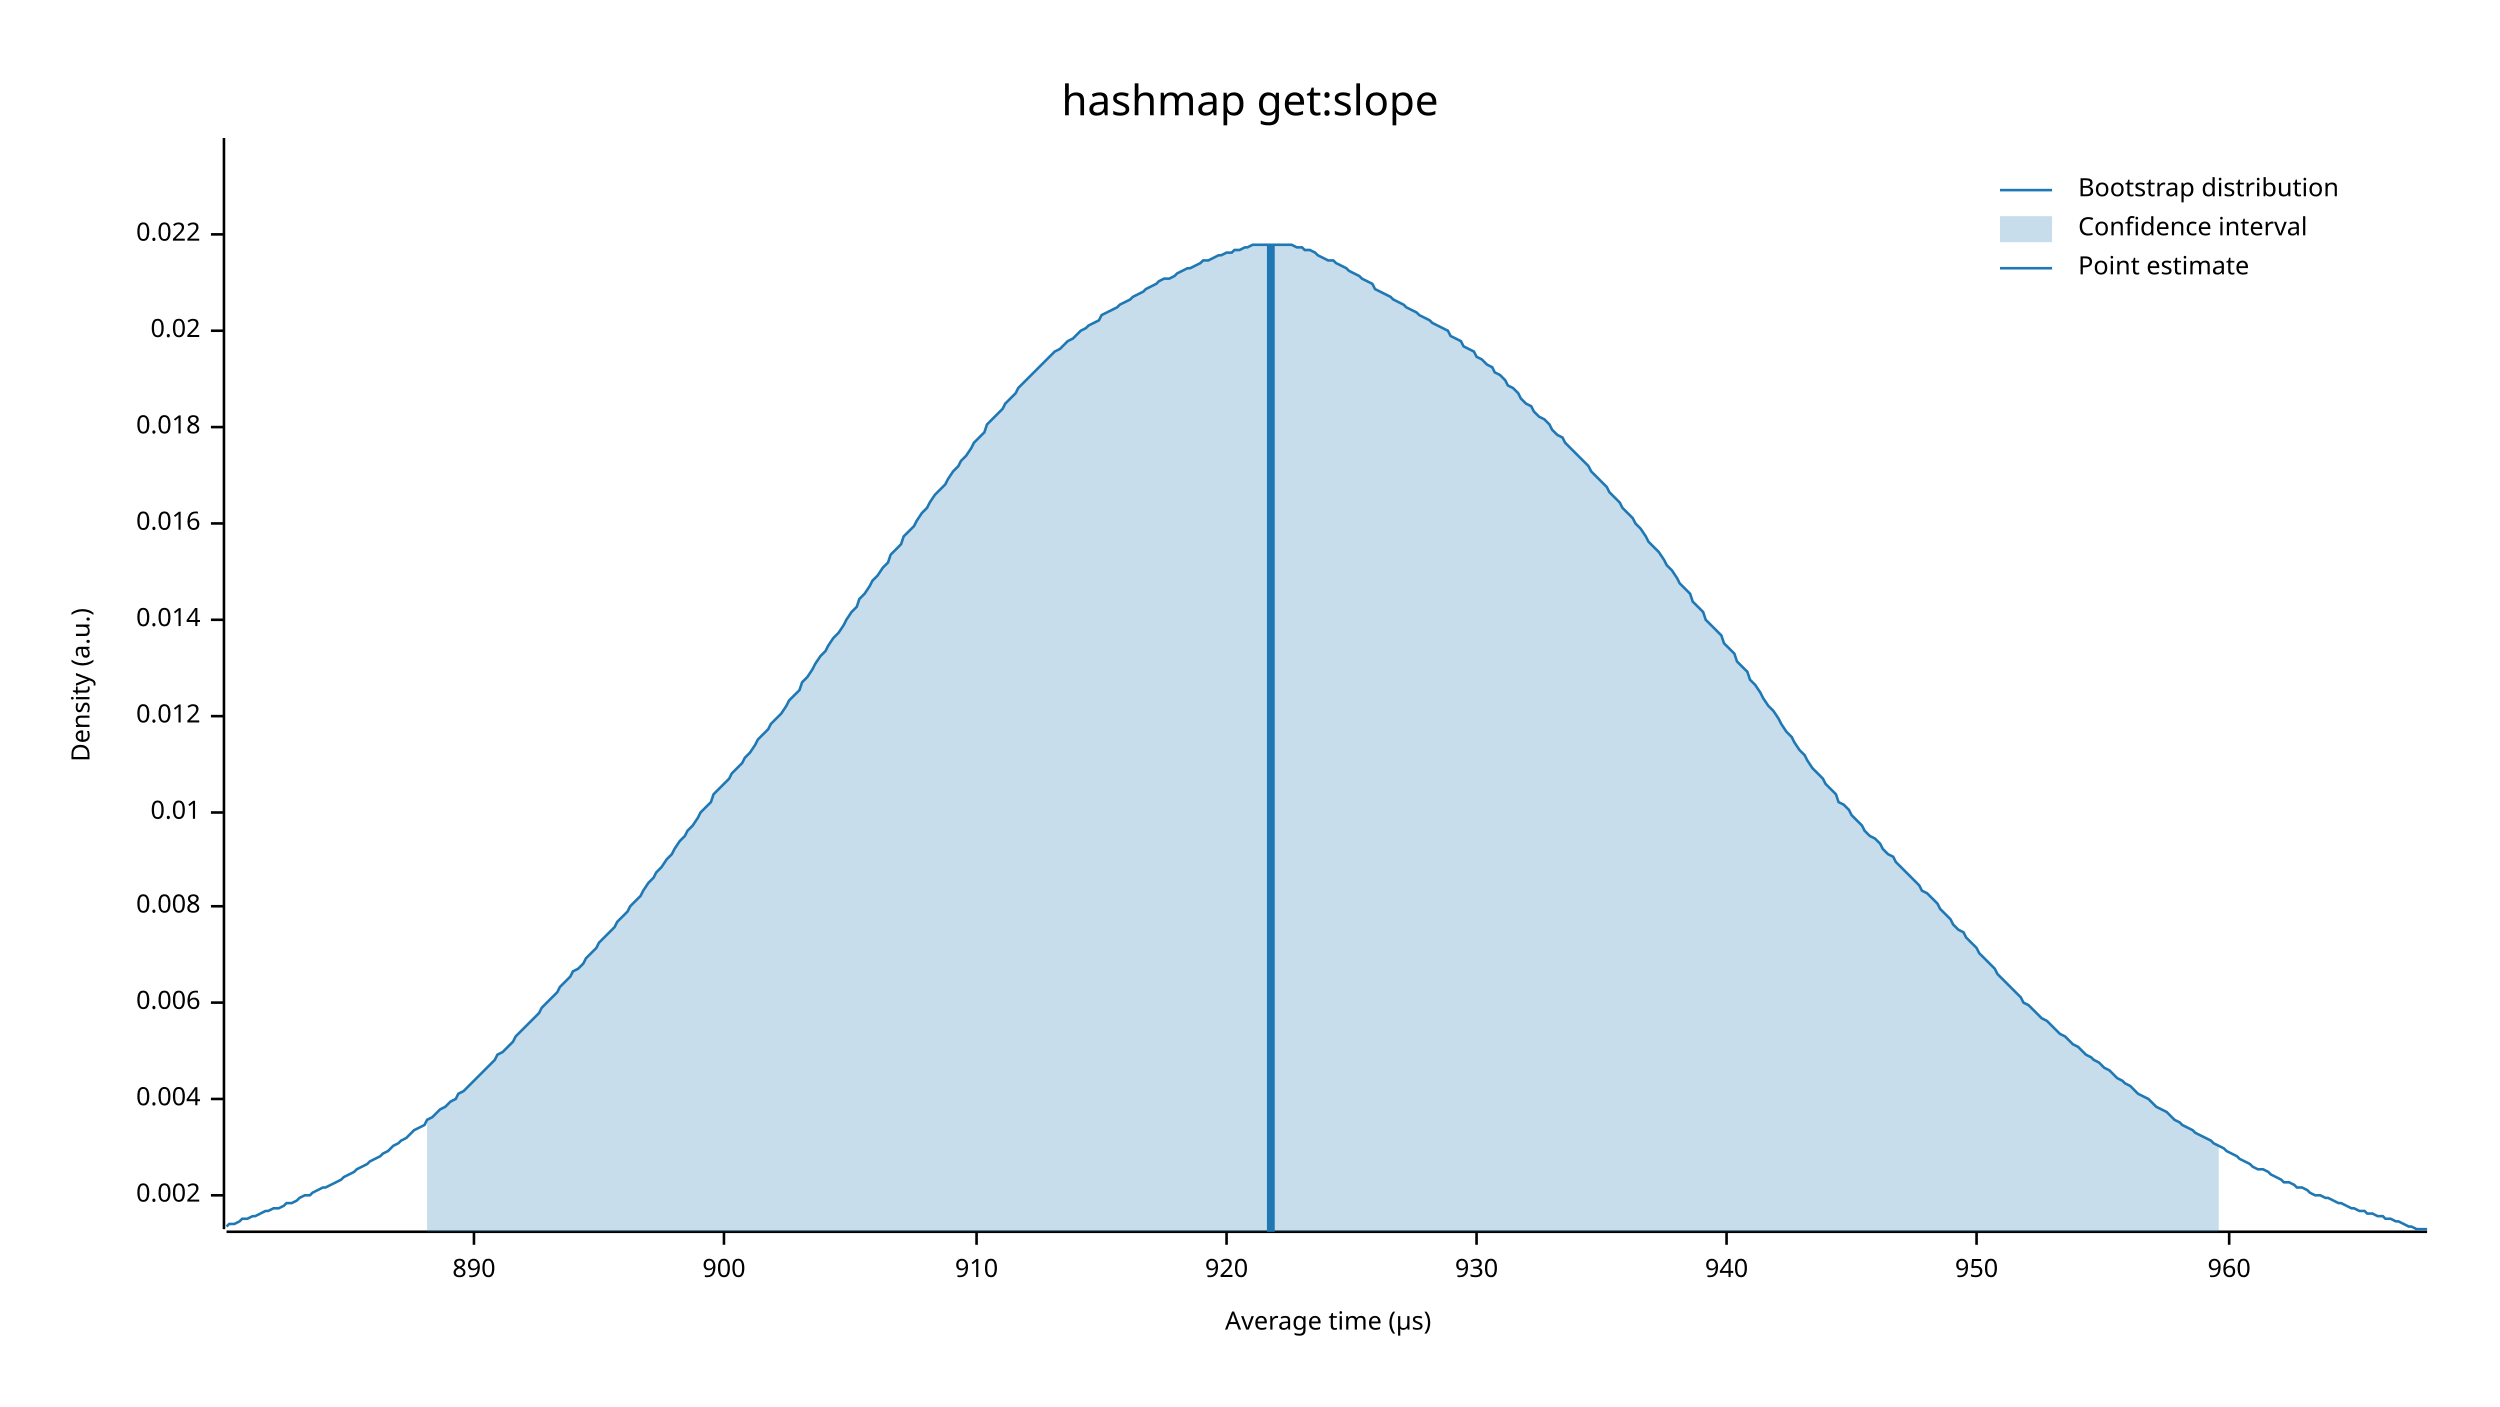
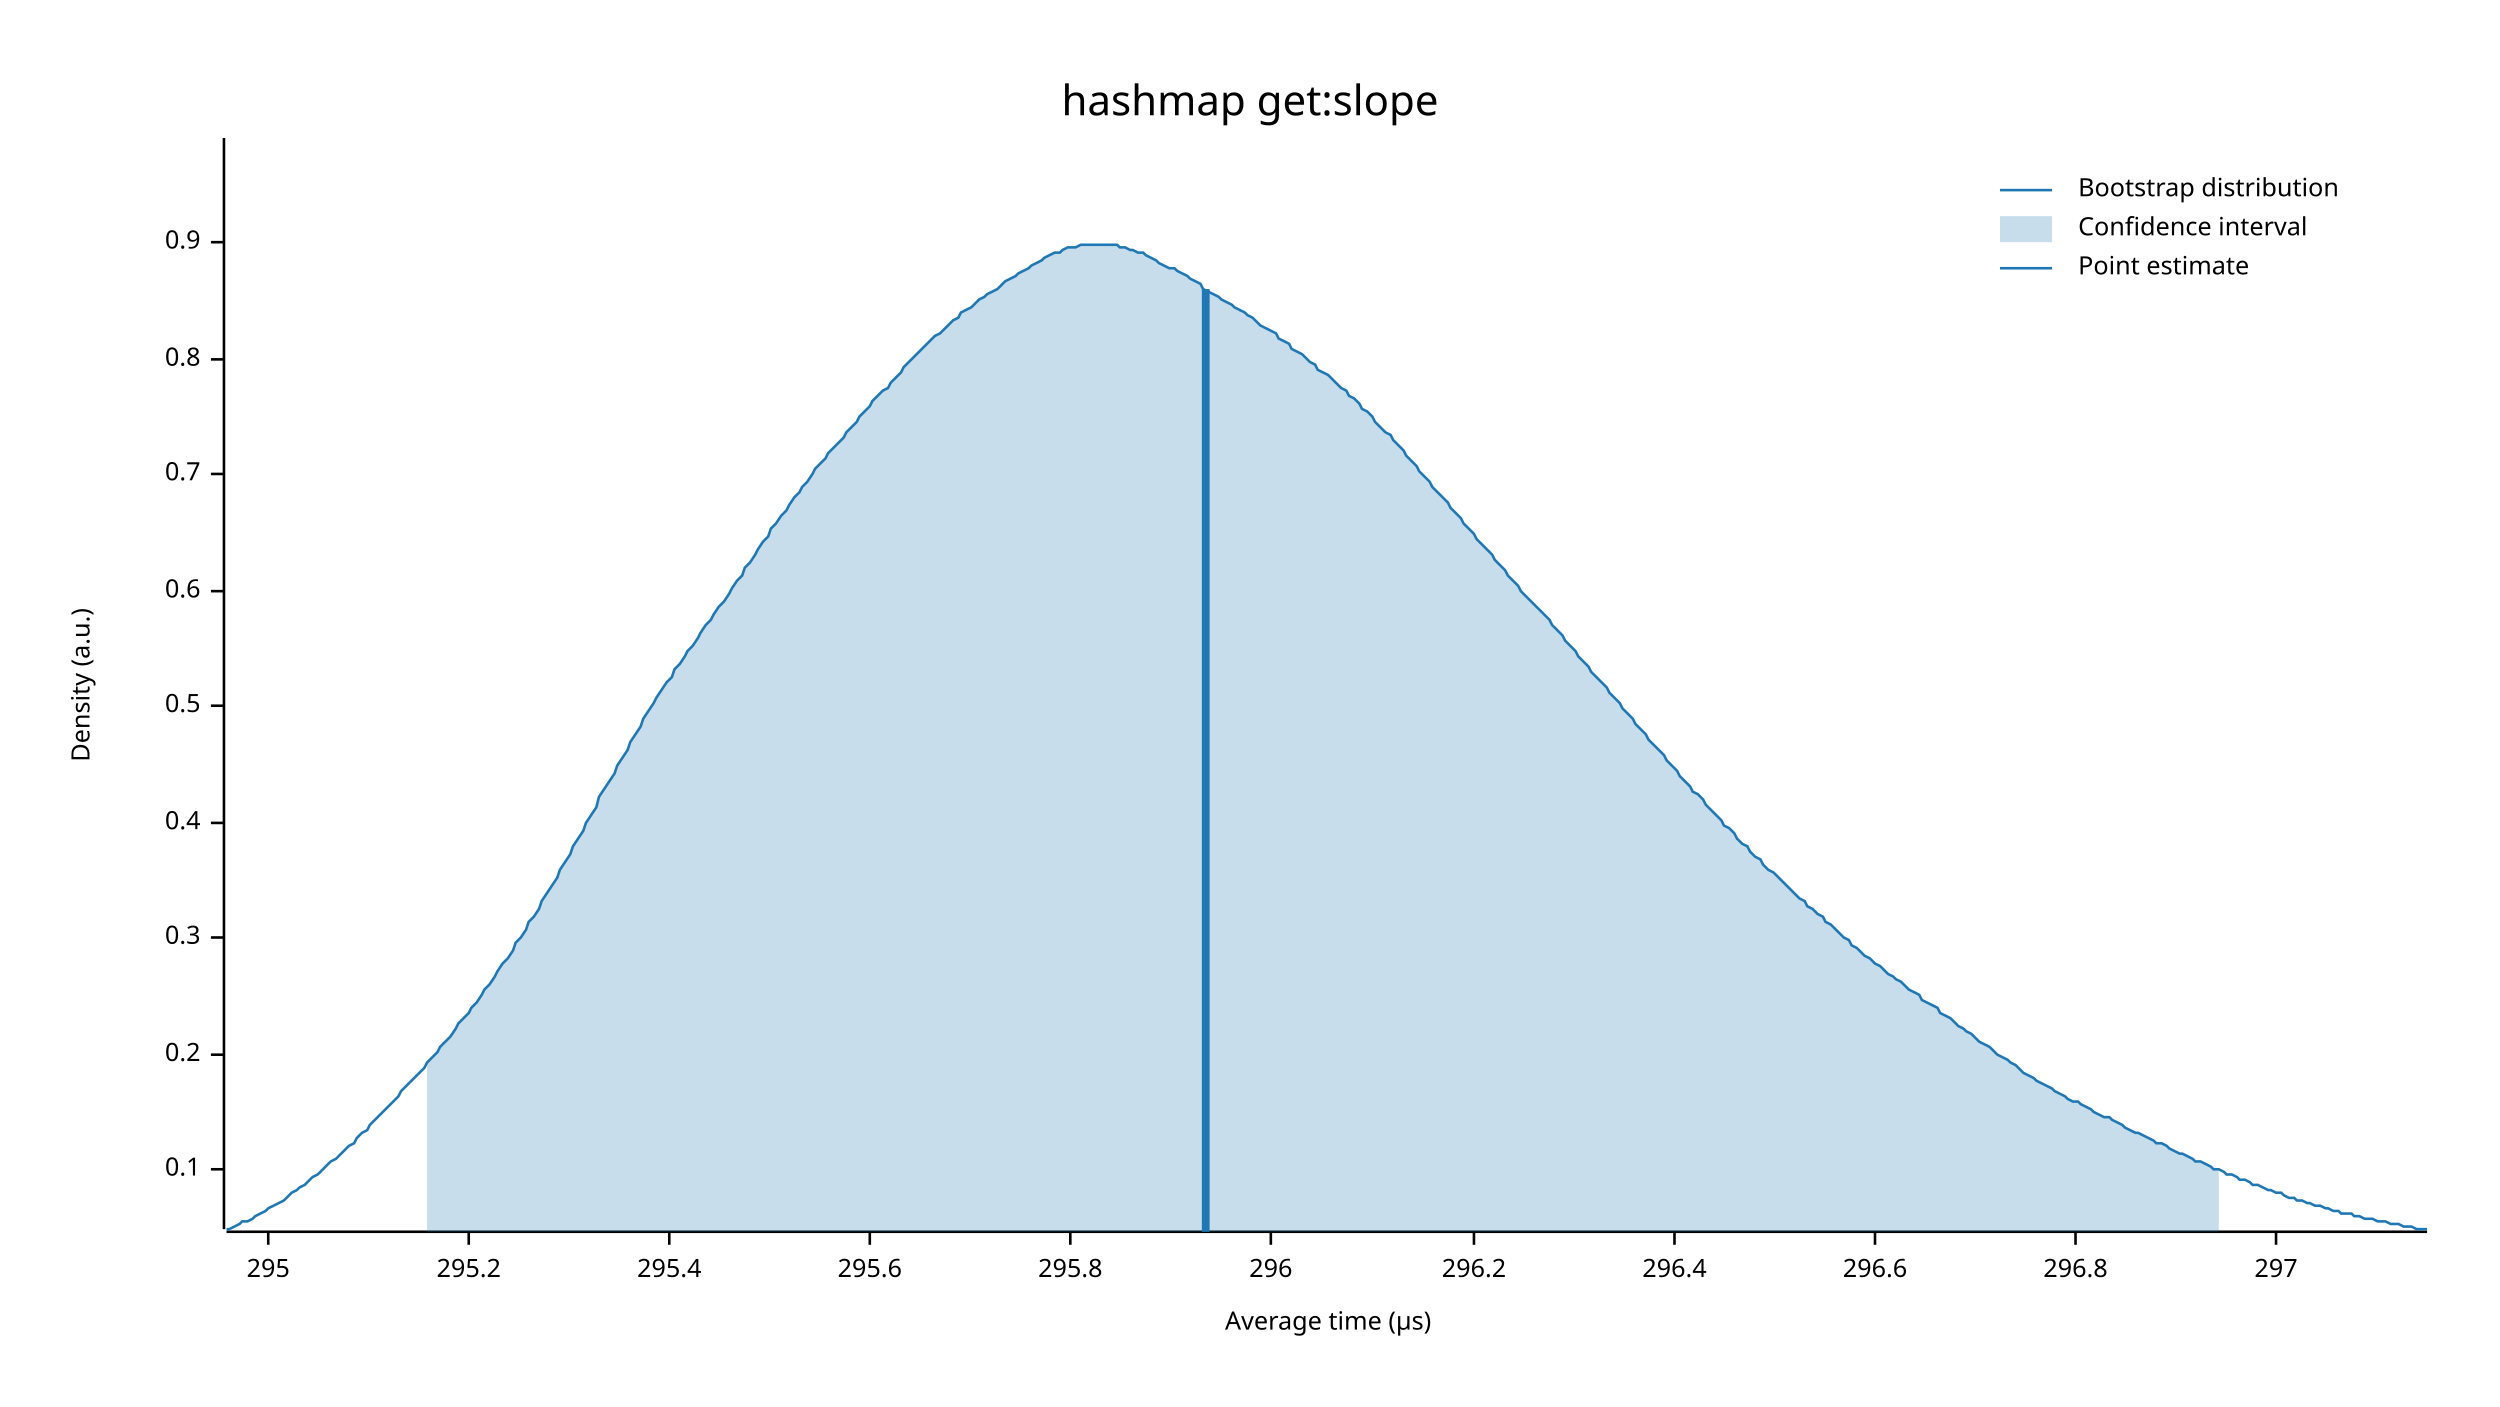
<svg xmlns="http://www.w3.org/2000/svg" width="960" height="540" viewBox="0 0 960 540">
  <text x="480" y="32" dy="0.76em" text-anchor="middle" font-family="sans-serif" font-size="16.129" opacity="1" fill="#000000">
hashmap get:slope
</text>
  <text x="27" y="263" dy="0.76em" text-anchor="middle" font-family="sans-serif" font-size="9.677" opacity="1" fill="#000000" transform="rotate(270, 27, 263)">
Density (a.u.)
</text>
  <text x="510" y="513" dy="-0.5ex" text-anchor="middle" font-family="sans-serif" font-size="9.677" opacity="1" fill="#000000">
Average time (µs)
</text>
  <polyline fill="none" opacity="1" stroke="#000000" stroke-width="1" points="86,53 86,472 " />
-   <text x="77" y="459" dy="0.5ex" text-anchor="end" font-family="sans-serif" font-size="9.677" opacity="1" fill="#000000">
- 0.002
+   <text x="77" y="449" dy="0.5ex" text-anchor="end" font-family="sans-serif" font-size="9.677" opacity="1" fill="#000000">
+ 0.1
</text>
-   <polyline fill="none" opacity="1" stroke="#000000" stroke-width="1" points="81,459 86,459 " />
-   <text x="77" y="422" dy="0.5ex" text-anchor="end" font-family="sans-serif" font-size="9.677" opacity="1" fill="#000000">
- 0.004
+   <polyline fill="none" opacity="1" stroke="#000000" stroke-width="1" points="81,449 86,449 " />
+   <text x="77" y="405" dy="0.5ex" text-anchor="end" font-family="sans-serif" font-size="9.677" opacity="1" fill="#000000">
+ 0.2
</text>
-   <polyline fill="none" opacity="1" stroke="#000000" stroke-width="1" points="81,422 86,422 " />
-   <text x="77" y="385" dy="0.5ex" text-anchor="end" font-family="sans-serif" font-size="9.677" opacity="1" fill="#000000">
- 0.006
+   <polyline fill="none" opacity="1" stroke="#000000" stroke-width="1" points="81,405 86,405 " />
+   <text x="77" y="360" dy="0.5ex" text-anchor="end" font-family="sans-serif" font-size="9.677" opacity="1" fill="#000000">
+ 0.3
</text>
-   <polyline fill="none" opacity="1" stroke="#000000" stroke-width="1" points="81,385 86,385 " />
-   <text x="77" y="348" dy="0.5ex" text-anchor="end" font-family="sans-serif" font-size="9.677" opacity="1" fill="#000000">
- 0.008
+   <polyline fill="none" opacity="1" stroke="#000000" stroke-width="1" points="81,360 86,360 " />
+   <text x="77" y="316" dy="0.5ex" text-anchor="end" font-family="sans-serif" font-size="9.677" opacity="1" fill="#000000">
+ 0.4
</text>
-   <polyline fill="none" opacity="1" stroke="#000000" stroke-width="1" points="81,348 86,348 " />
-   <text x="77" y="312" dy="0.5ex" text-anchor="end" font-family="sans-serif" font-size="9.677" opacity="1" fill="#000000">
- 0.01
+   <polyline fill="none" opacity="1" stroke="#000000" stroke-width="1" points="81,316 86,316 " />
+   <text x="77" y="271" dy="0.5ex" text-anchor="end" font-family="sans-serif" font-size="9.677" opacity="1" fill="#000000">
+ 0.5
</text>
-   <polyline fill="none" opacity="1" stroke="#000000" stroke-width="1" points="81,312 86,312 " />
-   <text x="77" y="275" dy="0.5ex" text-anchor="end" font-family="sans-serif" font-size="9.677" opacity="1" fill="#000000">
- 0.012
+   <polyline fill="none" opacity="1" stroke="#000000" stroke-width="1" points="81,271 86,271 " />
+   <text x="77" y="227" dy="0.5ex" text-anchor="end" font-family="sans-serif" font-size="9.677" opacity="1" fill="#000000">
+ 0.6
</text>
-   <polyline fill="none" opacity="1" stroke="#000000" stroke-width="1" points="81,275 86,275 " />
-   <text x="77" y="238" dy="0.5ex" text-anchor="end" font-family="sans-serif" font-size="9.677" opacity="1" fill="#000000">
- 0.014
+   <polyline fill="none" opacity="1" stroke="#000000" stroke-width="1" points="81,227 86,227 " />
+   <text x="77" y="182" dy="0.5ex" text-anchor="end" font-family="sans-serif" font-size="9.677" opacity="1" fill="#000000">
+ 0.7
</text>
-   <polyline fill="none" opacity="1" stroke="#000000" stroke-width="1" points="81,238 86,238 " />
-   <text x="77" y="201" dy="0.5ex" text-anchor="end" font-family="sans-serif" font-size="9.677" opacity="1" fill="#000000">
- 0.016
+   <polyline fill="none" opacity="1" stroke="#000000" stroke-width="1" points="81,182 86,182 " />
+   <text x="77" y="138" dy="0.5ex" text-anchor="end" font-family="sans-serif" font-size="9.677" opacity="1" fill="#000000">
+ 0.8
</text>
-   <polyline fill="none" opacity="1" stroke="#000000" stroke-width="1" points="81,201 86,201 " />
-   <text x="77" y="164" dy="0.5ex" text-anchor="end" font-family="sans-serif" font-size="9.677" opacity="1" fill="#000000">
- 0.018
+   <polyline fill="none" opacity="1" stroke="#000000" stroke-width="1" points="81,138 86,138 " />
+   <text x="77" y="93" dy="0.5ex" text-anchor="end" font-family="sans-serif" font-size="9.677" opacity="1" fill="#000000">
+ 0.9
</text>
-   <polyline fill="none" opacity="1" stroke="#000000" stroke-width="1" points="81,164 86,164 " />
-   <text x="77" y="127" dy="0.5ex" text-anchor="end" font-family="sans-serif" font-size="9.677" opacity="1" fill="#000000">
- 0.02
+   <polyline fill="none" opacity="1" stroke="#000000" stroke-width="1" points="81,93 86,93 " />
+   <polyline fill="none" opacity="1" stroke="#000000" stroke-width="1" points="87,473 932,473 " />
+   <text x="103" y="483" dy="0.76em" text-anchor="middle" font-family="sans-serif" font-size="9.677" opacity="1" fill="#000000">
+ 295
</text>
-   <polyline fill="none" opacity="1" stroke="#000000" stroke-width="1" points="81,127 86,127 " />
-   <text x="77" y="90" dy="0.5ex" text-anchor="end" font-family="sans-serif" font-size="9.677" opacity="1" fill="#000000">
- 0.022
+   <polyline fill="none" opacity="1" stroke="#000000" stroke-width="1" points="103,473 103,478 " />
+   <text x="180" y="483" dy="0.76em" text-anchor="middle" font-family="sans-serif" font-size="9.677" opacity="1" fill="#000000">
+ 295.2
</text>
-   <polyline fill="none" opacity="1" stroke="#000000" stroke-width="1" points="81,90 86,90 " />
-   <polyline fill="none" opacity="1" stroke="#000000" stroke-width="1" points="87,473 932,473 " />
-   <text x="182" y="483" dy="0.76em" text-anchor="middle" font-family="sans-serif" font-size="9.677" opacity="1" fill="#000000">
- 890
+   <polyline fill="none" opacity="1" stroke="#000000" stroke-width="1" points="180,473 180,478 " />
+   <text x="257" y="483" dy="0.76em" text-anchor="middle" font-family="sans-serif" font-size="9.677" opacity="1" fill="#000000">
+ 295.4
</text>
-   <polyline fill="none" opacity="1" stroke="#000000" stroke-width="1" points="182,473 182,478 " />
-   <text x="278" y="483" dy="0.76em" text-anchor="middle" font-family="sans-serif" font-size="9.677" opacity="1" fill="#000000">
- 900
+   <polyline fill="none" opacity="1" stroke="#000000" stroke-width="1" points="257,473 257,478 " />
+   <text x="334" y="483" dy="0.76em" text-anchor="middle" font-family="sans-serif" font-size="9.677" opacity="1" fill="#000000">
+ 295.6
</text>
-   <polyline fill="none" opacity="1" stroke="#000000" stroke-width="1" points="278,473 278,478 " />
-   <text x="375" y="483" dy="0.76em" text-anchor="middle" font-family="sans-serif" font-size="9.677" opacity="1" fill="#000000">
- 910
+   <polyline fill="none" opacity="1" stroke="#000000" stroke-width="1" points="334,473 334,478 " />
+   <text x="411" y="483" dy="0.76em" text-anchor="middle" font-family="sans-serif" font-size="9.677" opacity="1" fill="#000000">
+ 295.8
</text>
-   <polyline fill="none" opacity="1" stroke="#000000" stroke-width="1" points="375,473 375,478 " />
-   <text x="471" y="483" dy="0.76em" text-anchor="middle" font-family="sans-serif" font-size="9.677" opacity="1" fill="#000000">
- 920
+   <polyline fill="none" opacity="1" stroke="#000000" stroke-width="1" points="411,473 411,478 " />
+   <text x="488" y="483" dy="0.76em" text-anchor="middle" font-family="sans-serif" font-size="9.677" opacity="1" fill="#000000">
+ 296
</text>
-   <polyline fill="none" opacity="1" stroke="#000000" stroke-width="1" points="471,473 471,478 " />
-   <text x="567" y="483" dy="0.76em" text-anchor="middle" font-family="sans-serif" font-size="9.677" opacity="1" fill="#000000">
- 930
+   <polyline fill="none" opacity="1" stroke="#000000" stroke-width="1" points="488,473 488,478 " />
+   <text x="566" y="483" dy="0.76em" text-anchor="middle" font-family="sans-serif" font-size="9.677" opacity="1" fill="#000000">
+ 296.2
</text>
-   <polyline fill="none" opacity="1" stroke="#000000" stroke-width="1" points="567,473 567,478 " />
-   <text x="663" y="483" dy="0.76em" text-anchor="middle" font-family="sans-serif" font-size="9.677" opacity="1" fill="#000000">
- 940
+   <polyline fill="none" opacity="1" stroke="#000000" stroke-width="1" points="566,473 566,478 " />
+   <text x="643" y="483" dy="0.76em" text-anchor="middle" font-family="sans-serif" font-size="9.677" opacity="1" fill="#000000">
+ 296.4
</text>
-   <polyline fill="none" opacity="1" stroke="#000000" stroke-width="1" points="663,473 663,478 " />
-   <text x="759" y="483" dy="0.76em" text-anchor="middle" font-family="sans-serif" font-size="9.677" opacity="1" fill="#000000">
- 950
+   <polyline fill="none" opacity="1" stroke="#000000" stroke-width="1" points="643,473 643,478 " />
+   <text x="720" y="483" dy="0.76em" text-anchor="middle" font-family="sans-serif" font-size="9.677" opacity="1" fill="#000000">
+ 296.6
</text>
-   <polyline fill="none" opacity="1" stroke="#000000" stroke-width="1" points="759,473 759,478 " />
-   <text x="856" y="483" dy="0.76em" text-anchor="middle" font-family="sans-serif" font-size="9.677" opacity="1" fill="#000000">
- 960
+   <polyline fill="none" opacity="1" stroke="#000000" stroke-width="1" points="720,473 720,478 " />
+   <text x="797" y="483" dy="0.76em" text-anchor="middle" font-family="sans-serif" font-size="9.677" opacity="1" fill="#000000">
+ 296.8
</text>
-   <polyline fill="none" opacity="1" stroke="#000000" stroke-width="1" points="856,473 856,478 " />
-   <polyline fill="none" opacity="1" stroke="#1F78B4" stroke-width="1" points="87,471 88,470 90,470 92,469 93,468 95,468 97,467 98,467 100,466 102,465 103,465 105,464 107,464 109,463 110,462 112,462 114,461 115,460 117,459 119,459 120,458 122,457 124,456 125,456 127,455 129,454 131,453 132,452 134,451 136,450 137,449 139,448 141,447 142,446 144,445 146,444 147,443 149,442 151,440 153,439 154,438 156,437 158,435 159,434 161,433 163,432 164,430 166,429 168,427 169,426 171,425 173,423 175,422 176,420 178,419 180,417 181,416 183,414 185,412 186,411 188,409 190,407 191,405 193,404 195,402 197,400 198,398 200,396 202,394 203,393 205,391 207,389 208,387 210,385 212,383 214,381 215,379 217,377 219,375 220,373 222,372 224,370 225,368 227,366 229,364 230,362 232,360 234,358 236,356 237,354 239,352 241,350 242,348 244,346 246,344 247,342 249,339 251,337 252,335 254,333 256,330 258,328 259,326 261,323 263,321 264,319 266,317 268,314 269,312 271,310 273,308 274,305 276,303 278,301 280,299 281,297 283,295 285,293 286,291 288,289 290,286 291,284 293,282 295,280 296,278 298,276 300,274 302,271 303,269 305,267 307,265 308,262 310,260 312,257 313,255 315,252 317,250 318,248 320,245 322,243 324,240 325,238 327,235 329,233 330,230 332,228 334,225 335,223 337,221 339,218 341,216 342,213 344,211 346,209 347,206 349,204 351,202 352,200 354,197 356,195 357,193 359,190 361,188 363,186 364,184 366,181 368,179 369,177 371,175 373,172 374,170 376,168 378,166 379,163 381,161 383,159 385,157 386,155 388,153 390,151 391,149 393,147 395,145 396,144 398,142 400,140 401,139 403,137 405,135 407,134 408,133 410,131 412,130 413,129 415,127 417,126 418,125 420,124 422,123 423,121 425,120 427,119 429,118 430,117 432,116 434,115 435,114 437,113 439,112 440,111 442,110 444,109 445,108 447,107 449,107 451,106 452,105 454,104 456,103 457,103 459,102 461,101 462,100 464,100 466,99 468,98 469,98 471,97 473,97 474,96 476,96 478,95 479,95 481,94 483,94 484,94 486,94 488,94 490,94 491,94 493,94 495,94 496,94 498,95 500,95 501,96 503,96 505,97 506,98 508,99 510,100 512,100 513,101 515,102 517,103 518,104 520,105 522,106 523,107 525,108 527,109 528,111 530,112 532,113 534,114 535,115 537,116 539,117 540,118 542,119 544,120 545,121 547,122 549,123 550,124 552,125 554,126 556,127 557,129 559,130 561,131 562,133 564,134 566,135 567,137 569,138 571,140 573,141 574,143 576,144 578,146 579,148 581,149 583,151 584,153 586,155 588,156 589,158 591,160 593,161 595,163 596,165 598,167 600,168 601,170 603,172 605,174 606,175 608,177 610,179 611,181 613,183 615,185 617,187 618,189 620,191 622,193 623,195 625,197 627,199 628,201 630,203 632,206 633,208 635,210 637,212 639,215 640,217 642,219 644,222 645,224 647,226 649,228 650,231 652,233 654,235 655,238 657,240 659,242 661,244 662,247 664,249 666,251 667,254 669,256 671,258 672,261 674,263 676,266 677,268 679,271 681,273 683,276 684,278 686,281 688,283 689,285 691,288 693,290 694,292 696,295 698,297 700,299 701,301 703,303 705,305 706,308 708,309 710,311 711,313 713,315 715,317 716,319 718,321 720,322 722,324 723,326 725,328 727,329 728,331 730,333 732,335 733,336 735,338 737,340 738,342 740,343 742,345 744,347 745,349 747,351 749,353 750,355 752,357 754,358 755,360 757,362 759,364 760,366 762,368 764,370 766,372 767,374 769,376 771,378 772,379 774,381 776,383 777,385 779,386 781,388 782,389 784,391 786,392 788,394 789,395 791,397 793,398 794,399 796,401 798,402 799,403 801,405 803,406 804,407 806,408 808,410 810,411 811,412 813,414 815,415 816,416 818,417 820,419 821,420 823,421 825,422 827,424 828,425 830,426 832,427 833,428 835,430 837,431 838,432 840,433 842,434 843,435 845,436 847,437 849,438 850,439 852,440 854,441 855,442 857,443 859,444 860,445 862,446 864,447 865,448 867,449 869,449 871,450 872,451 874,452 876,453 877,454 879,454 881,455 882,456 884,456 886,457 887,458 889,459 891,459 893,460 894,460 896,461 898,462 899,462 901,463 903,464 904,464 906,465 908,465 909,466 911,466 913,467 915,467 916,468 918,468 920,469 921,469 923,470 925,471 926,471 928,472 930,472 932,472 " />
-   <polygon opacity="0.25" fill="#1F78B4" points="164,430 166,429 168,427 169,426 171,425 173,423 175,422 176,420 178,419 180,417 181,416 183,414 185,412 186,411 188,409 190,407 191,405 193,404 195,402 197,400 198,398 200,396 202,394 203,393 205,391 207,389 208,387 210,385 212,383 214,381 215,379 217,377 219,375 220,373 222,372 224,370 225,368 227,366 229,364 230,362 232,360 234,358 236,356 237,354 239,352 241,350 242,348 244,346 246,344 247,342 249,339 251,337 252,335 254,333 256,330 258,328 259,326 261,323 263,321 264,319 266,317 268,314 269,312 271,310 273,308 274,305 276,303 278,301 280,299 281,297 283,295 285,293 286,291 288,289 290,286 291,284 293,282 295,280 296,278 298,276 300,274 302,271 303,269 305,267 307,265 308,262 310,260 312,257 313,255 315,252 317,250 318,248 320,245 322,243 324,240 325,238 327,235 329,233 330,230 332,228 334,225 335,223 337,221 339,218 341,216 342,213 344,211 346,209 347,206 349,204 351,202 352,200 354,197 356,195 357,193 359,190 361,188 363,186 364,184 366,181 368,179 369,177 371,175 373,172 374,170 376,168 378,166 379,163 381,161 383,159 385,157 386,155 388,153 390,151 391,149 393,147 395,145 396,144 398,142 400,140 401,139 403,137 405,135 407,134 408,133 410,131 412,130 413,129 415,127 417,126 418,125 420,124 422,123 423,121 425,120 427,119 429,118 430,117 432,116 434,115 435,114 437,113 439,112 440,111 442,110 444,109 445,108 447,107 449,107 451,106 452,105 454,104 456,103 457,103 459,102 461,101 462,100 464,100 466,99 468,98 469,98 471,97 473,97 474,96 476,96 478,95 479,95 481,94 483,94 484,94 486,94 488,94 490,94 491,94 493,94 495,94 496,94 498,95 500,95 501,96 503,96 505,97 506,98 508,99 510,100 512,100 513,101 515,102 517,103 518,104 520,105 522,106 523,107 525,108 527,109 528,111 530,112 532,113 534,114 535,115 537,116 539,117 540,118 542,119 544,120 545,121 547,122 549,123 550,124 552,125 554,126 556,127 557,129 559,130 561,131 562,133 564,134 566,135 567,137 569,138 571,140 573,141 574,143 576,144 578,146 579,148 581,149 583,151 584,153 586,155 588,156 589,158 591,160 593,161 595,163 596,165 598,167 600,168 601,170 603,172 605,174 606,175 608,177 610,179 611,181 613,183 615,185 617,187 618,189 620,191 622,193 623,195 625,197 627,199 628,201 630,203 632,206 633,208 635,210 637,212 639,215 640,217 642,219 644,222 645,224 647,226 649,228 650,231 652,233 654,235 655,238 657,240 659,242 661,244 662,247 664,249 666,251 667,254 669,256 671,258 672,261 674,263 676,266 677,268 679,271 681,273 683,276 684,278 686,281 688,283 689,285 691,288 693,290 694,292 696,295 698,297 700,299 701,301 703,303 705,305 706,308 708,309 710,311 711,313 713,315 715,317 716,319 718,321 720,322 722,324 723,326 725,328 727,329 728,331 730,333 732,335 733,336 735,338 737,340 738,342 740,343 742,345 744,347 745,349 747,351 749,353 750,355 752,357 754,358 755,360 757,362 759,364 760,366 762,368 764,370 766,372 767,374 769,376 771,378 772,379 774,381 776,383 777,385 779,386 781,388 782,389 784,391 786,392 788,394 789,395 791,397 793,398 794,399 796,401 798,402 799,403 801,405 803,406 804,407 806,408 808,410 810,411 811,412 813,414 815,415 816,416 818,417 820,419 821,420 823,421 825,422 827,424 828,425 830,426 832,427 833,428 835,430 837,431 838,432 840,433 842,434 843,435 845,436 847,437 849,438 850,439 852,440 852,473 164,473 " />
-   <polyline fill="none" opacity="1" stroke="#1F78B4" stroke-width="3" points="488,473 488,94 " />
+   <polyline fill="none" opacity="1" stroke="#000000" stroke-width="1" points="797,473 797,478 " />
+   <text x="874" y="483" dy="0.76em" text-anchor="middle" font-family="sans-serif" font-size="9.677" opacity="1" fill="#000000">
+ 297
+ </text>
+   <polyline fill="none" opacity="1" stroke="#000000" stroke-width="1" points="874,473 874,478 " />
+   <polyline fill="none" opacity="1" stroke="#1F78B4" stroke-width="1" points="87,472 88,472 90,471 92,470 93,469 95,469 97,468 98,467 100,466 102,465 103,464 105,463 107,462 109,461 110,460 112,458 114,457 115,456 117,455 119,453 120,452 122,451 124,449 125,448 127,446 129,445 131,443 132,442 134,440 136,439 137,437 139,435 141,434 142,432 144,430 146,428 147,427 149,425 151,423 153,421 154,419 156,417 158,415 159,414 161,412 163,410 164,408 166,406 168,404 169,402 171,400 173,398 175,395 176,393 178,391 180,389 181,387 183,385 185,382 186,380 188,378 190,375 191,373 193,370 195,368 197,365 198,362 200,360 202,357 203,354 205,352 207,349 208,346 210,343 212,340 214,337 215,334 217,331 219,328 220,325 222,322 224,319 225,316 227,313 229,310 230,306 232,303 234,300 236,297 237,294 239,291 241,288 242,285 244,282 246,279 247,276 249,273 251,270 252,268 254,265 256,262 258,260 259,257 261,255 263,252 264,250 266,248 268,245 269,243 271,240 273,238 274,236 276,233 278,231 280,228 281,226 283,223 285,221 286,218 288,216 290,213 291,211 293,208 295,206 296,203 298,201 300,198 302,196 303,194 305,191 307,189 308,187 310,185 312,182 313,180 315,178 317,176 318,174 320,172 322,170 324,168 325,166 327,164 329,162 330,160 332,158 334,156 335,154 337,152 339,150 341,149 342,147 344,145 346,143 347,141 349,139 351,137 352,136 354,134 356,132 357,131 359,129 361,128 363,126 364,125 366,123 368,122 369,120 371,119 373,118 374,117 376,115 378,114 379,113 381,112 383,111 385,109 386,108 388,107 390,106 391,105 393,104 395,103 396,102 398,101 400,100 401,99 403,98 405,97 407,97 408,96 410,95 412,95 413,95 415,94 417,94 418,94 420,94 422,94 423,94 425,94 427,94 429,94 430,95 432,95 434,96 435,96 437,97 439,97 440,98 442,99 444,100 445,101 447,102 449,103 451,103 452,104 454,105 456,106 457,107 459,108 461,109 462,111 464,112 466,113 468,114 469,115 471,116 473,117 474,118 476,119 478,120 479,121 481,122 483,124 484,125 486,126 488,127 490,128 491,130 493,131 495,132 496,134 498,135 500,136 501,137 503,139 505,140 506,142 508,143 510,144 512,146 513,147 515,149 517,150 518,152 520,153 522,155 523,157 525,158 527,160 528,162 530,164 532,166 534,167 535,169 537,171 539,173 540,175 542,177 544,179 545,181 547,183 549,185 550,187 552,189 554,191 556,193 557,195 559,197 561,199 562,201 564,203 566,205 567,207 569,209 571,211 573,213 574,215 576,217 578,219 579,221 581,223 583,225 584,227 586,229 588,231 589,232 591,234 593,236 595,238 596,240 598,242 600,244 601,246 603,248 605,250 606,252 608,254 610,256 611,258 613,260 615,262 617,264 618,266 620,268 622,270 623,272 625,274 627,276 628,278 630,280 632,282 633,284 635,286 637,288 639,290 640,292 642,294 644,296 645,298 647,300 649,302 650,304 652,305 654,307 655,309 657,311 659,313 661,315 662,317 664,318 666,320 667,322 669,324 671,325 672,327 674,329 676,330 677,332 679,334 681,335 683,337 684,338 686,340 688,342 689,343 691,345 693,346 694,348 696,349 698,351 700,352 701,354 703,355 705,357 706,358 708,360 710,361 711,363 713,364 715,366 716,367 718,368 720,370 722,371 723,372 725,374 727,375 728,376 730,377 732,379 733,380 735,381 737,382 738,384 740,385 742,386 744,387 745,389 747,390 749,391 750,392 752,394 754,395 755,396 757,397 759,399 760,400 762,401 764,402 766,404 767,405 769,406 771,407 772,408 774,409 776,411 777,412 779,413 781,414 782,415 784,416 786,417 788,418 789,419 791,420 793,421 794,422 796,423 798,423 799,424 801,425 803,426 804,427 806,428 808,429 810,429 811,430 813,431 815,432 816,433 818,434 820,435 821,435 823,436 825,437 827,438 828,439 830,439 832,440 833,441 835,442 837,443 838,443 840,444 842,445 843,446 845,446 847,447 849,448 850,449 852,449 854,450 855,451 857,451 859,452 860,453 862,453 864,454 865,455 867,455 869,456 871,457 872,457 874,458 876,458 877,459 879,460 881,460 882,461 884,461 886,462 887,462 889,463 891,463 893,464 894,464 896,465 898,465 899,466 901,466 903,466 904,467 906,467 908,468 909,468 911,468 913,469 915,469 916,469 918,470 920,470 921,470 923,471 925,471 926,471 928,472 930,472 932,472 " />
+   <polygon opacity="0.25" fill="#1F78B4" points="164,408 166,406 168,404 169,402 171,400 173,398 175,395 176,393 178,391 180,389 181,387 183,385 185,382 186,380 188,378 190,375 191,373 193,370 195,368 197,365 198,362 200,360 202,357 203,354 205,352 207,349 208,346 210,343 212,340 214,337 215,334 217,331 219,328 220,325 222,322 224,319 225,316 227,313 229,310 230,306 232,303 234,300 236,297 237,294 239,291 241,288 242,285 244,282 246,279 247,276 249,273 251,270 252,268 254,265 256,262 258,260 259,257 261,255 263,252 264,250 266,248 268,245 269,243 271,240 273,238 274,236 276,233 278,231 280,228 281,226 283,223 285,221 286,218 288,216 290,213 291,211 293,208 295,206 296,203 298,201 300,198 302,196 303,194 305,191 307,189 308,187 310,185 312,182 313,180 315,178 317,176 318,174 320,172 322,170 324,168 325,166 327,164 329,162 330,160 332,158 334,156 335,154 337,152 339,150 341,149 342,147 344,145 346,143 347,141 349,139 351,137 352,136 354,134 356,132 357,131 359,129 361,128 363,126 364,125 366,123 368,122 369,120 371,119 373,118 374,117 376,115 378,114 379,113 381,112 383,111 385,109 386,108 388,107 390,106 391,105 393,104 395,103 396,102 398,101 400,100 401,99 403,98 405,97 407,97 408,96 410,95 412,95 413,95 415,94 417,94 418,94 420,94 422,94 423,94 425,94 427,94 429,94 430,95 432,95 434,96 435,96 437,97 439,97 440,98 442,99 444,100 445,101 447,102 449,103 451,103 452,104 454,105 456,106 457,107 459,108 461,109 462,111 464,112 466,113 468,114 469,115 471,116 473,117 474,118 476,119 478,120 479,121 481,122 483,124 484,125 486,126 488,127 490,128 491,130 493,131 495,132 496,134 498,135 500,136 501,137 503,139 505,140 506,142 508,143 510,144 512,146 513,147 515,149 517,150 518,152 520,153 522,155 523,157 525,158 527,160 528,162 530,164 532,166 534,167 535,169 537,171 539,173 540,175 542,177 544,179 545,181 547,183 549,185 550,187 552,189 554,191 556,193 557,195 559,197 561,199 562,201 564,203 566,205 567,207 569,209 571,211 573,213 574,215 576,217 578,219 579,221 581,223 583,225 584,227 586,229 588,231 589,232 591,234 593,236 595,238 596,240 598,242 600,244 601,246 603,248 605,250 606,252 608,254 610,256 611,258 613,260 615,262 617,264 618,266 620,268 622,270 623,272 625,274 627,276 628,278 630,280 632,282 633,284 635,286 637,288 639,290 640,292 642,294 644,296 645,298 647,300 649,302 650,304 652,305 654,307 655,309 657,311 659,313 661,315 662,317 664,318 666,320 667,322 669,324 671,325 672,327 674,329 676,330 677,332 679,334 681,335 683,337 684,338 686,340 688,342 689,343 691,345 693,346 694,348 696,349 698,351 700,352 701,354 703,355 705,357 706,358 708,360 710,361 711,363 713,364 715,366 716,367 718,368 720,370 722,371 723,372 725,374 727,375 728,376 730,377 732,379 733,380 735,381 737,382 738,384 740,385 742,386 744,387 745,389 747,390 749,391 750,392 752,394 754,395 755,396 757,397 759,399 760,400 762,401 764,402 766,404 767,405 769,406 771,407 772,408 774,409 776,411 777,412 779,413 781,414 782,415 784,416 786,417 788,418 789,419 791,420 793,421 794,422 796,423 798,423 799,424 801,425 803,426 804,427 806,428 808,429 810,429 811,430 813,431 815,432 816,433 818,434 820,435 821,435 823,436 825,437 827,438 828,439 830,439 832,440 833,441 835,442 837,443 838,443 840,444 842,445 843,446 845,446 847,447 849,448 850,449 852,449 852,473 164,473 " />
+   <polyline fill="none" opacity="1" stroke="#1F78B4" stroke-width="3" points="463,473 463,111 " />
  <text x="798" y="68" dy="0.76em" text-anchor="start" font-family="sans-serif" font-size="9.677" opacity="1" fill="#000000">
Bootstrap distribution
</text>
  <text x="798" y="83" dy="0.76em" text-anchor="start" font-family="sans-serif" font-size="9.677" opacity="1" fill="#000000">
Confidence interval
</text>
  <text x="798" y="98" dy="0.76em" text-anchor="start" font-family="sans-serif" font-size="9.677" opacity="1" fill="#000000">
Point estimate
</text>
  <polyline fill="none" opacity="1" stroke="#1F78B4" stroke-width="1" points="768,73 788,73 " />
  <rect x="768" y="83" width="20" height="10" opacity="0.25" fill="#1F78B4" stroke="none" />
  <polyline fill="none" opacity="1" stroke="#1F78B4" stroke-width="1" points="768,103 788,103 " />
</svg>
